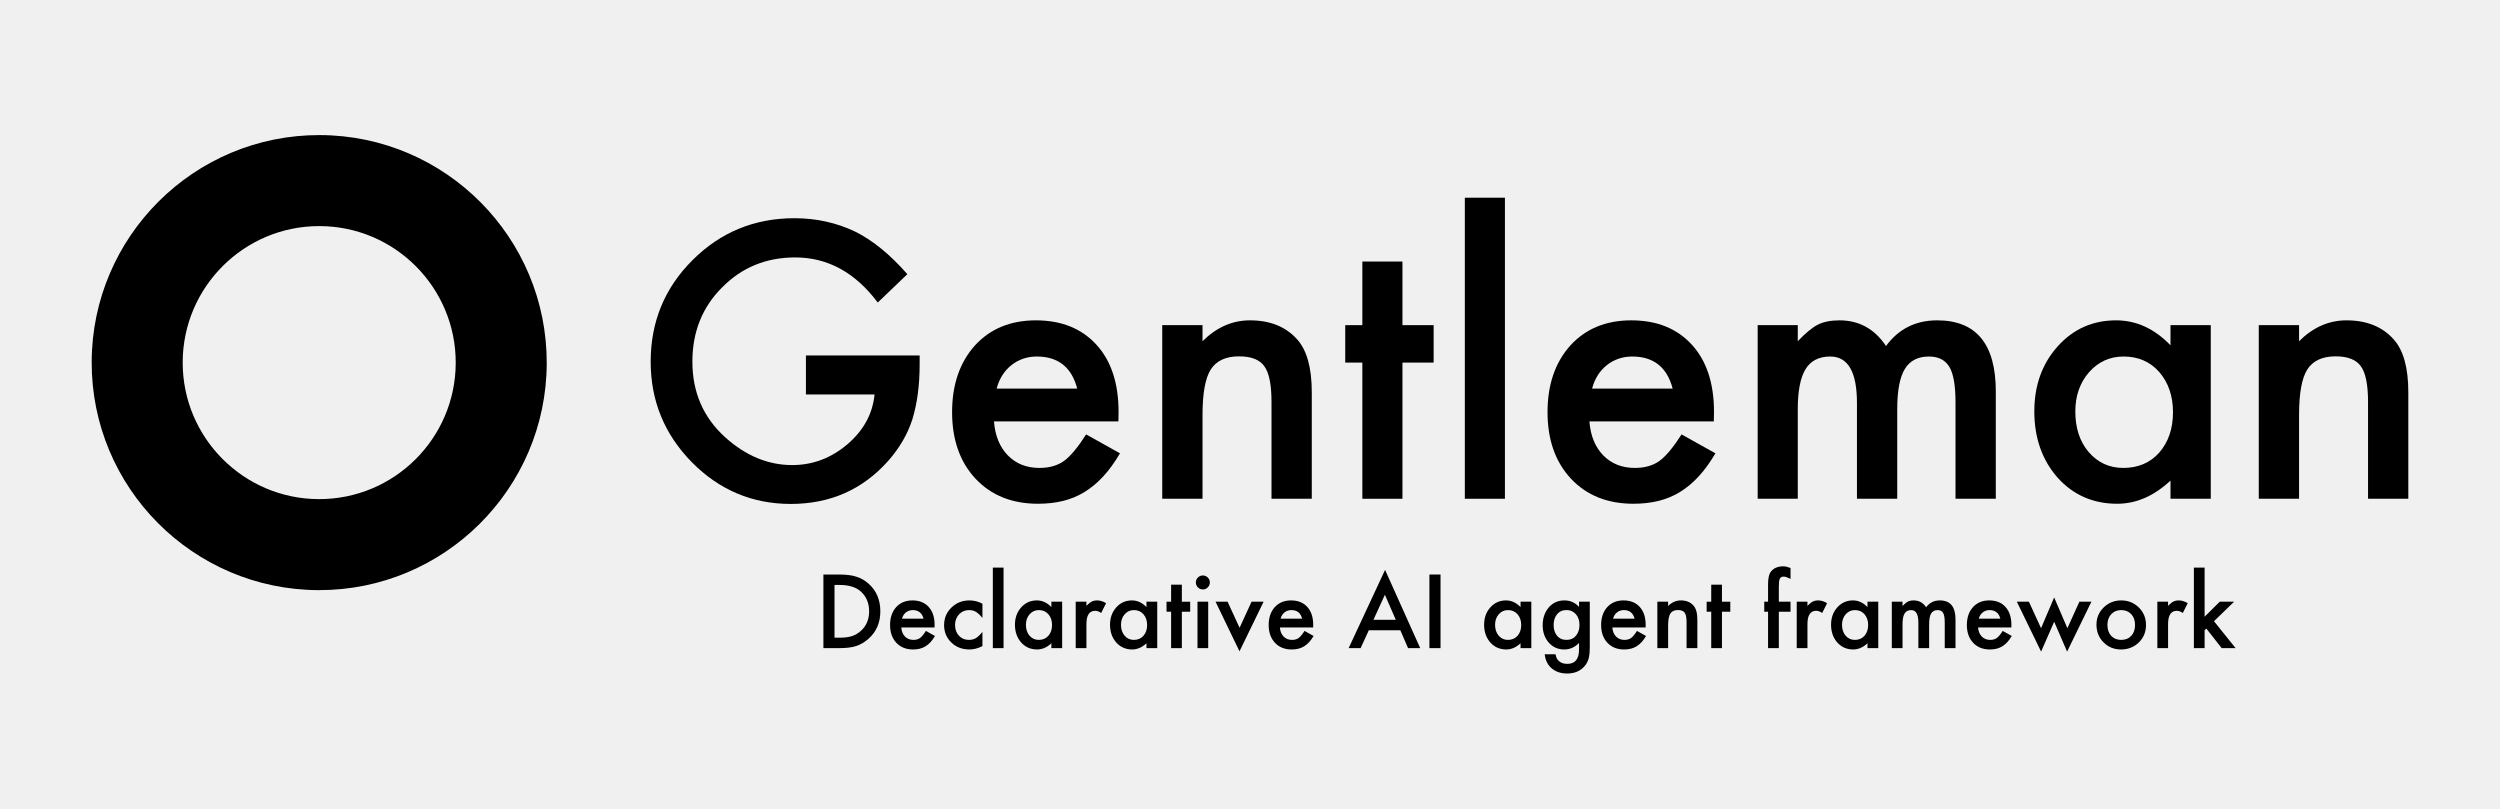
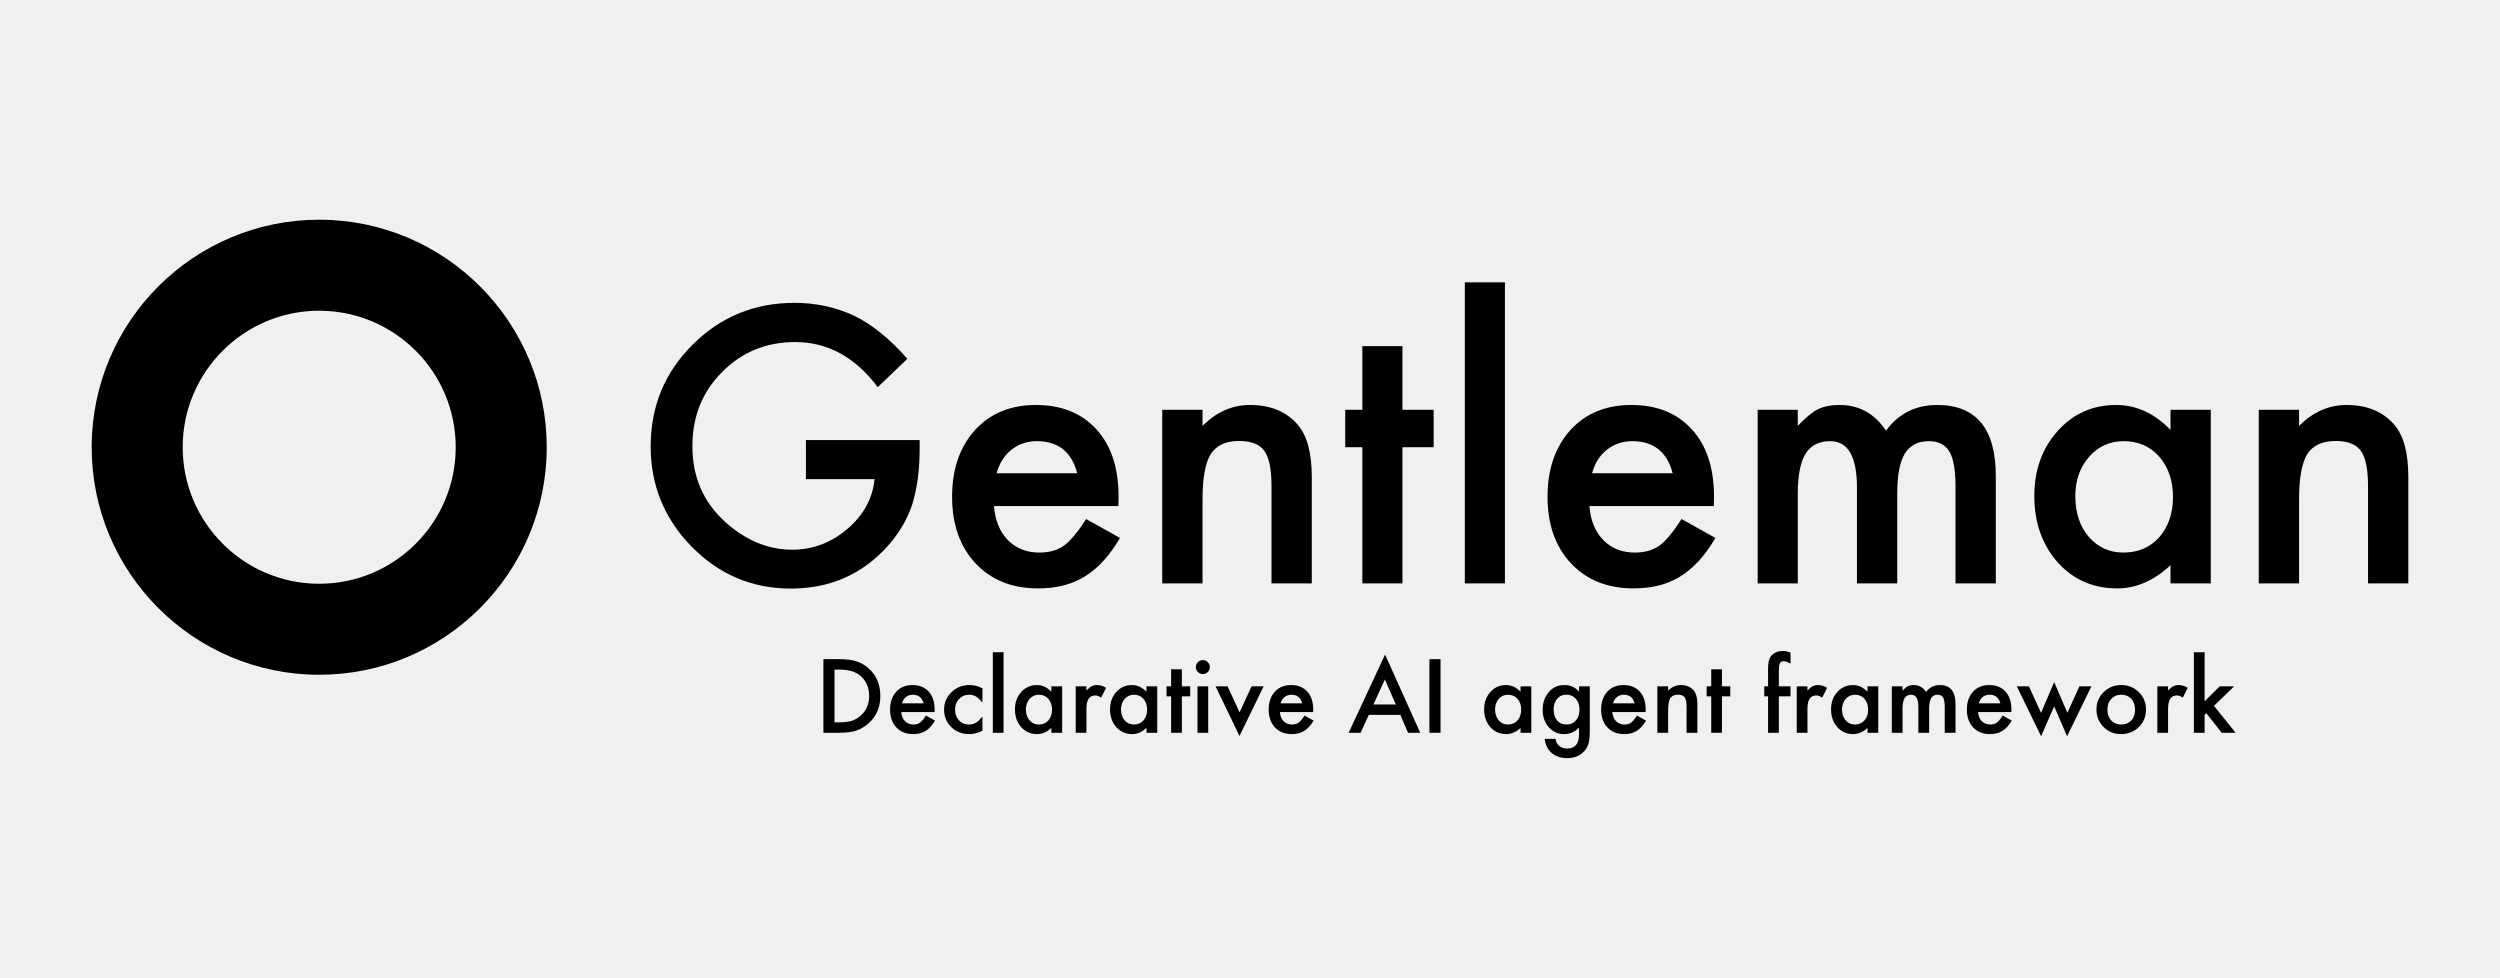
- <svg xmlns="http://www.w3.org/2000/svg" width="100%" height="100%" viewBox="0 0 1920 621" version="1.1" xml:space="preserve" style="fill-rule:evenodd;clip-rule:evenodd;stroke-linejoin:round;stroke-miterlimit:2;">
+ <svg xmlns="http://www.w3.org/2000/svg" width="100%" height="100%" viewBox="0 0 1920 751" version="1.1" xml:space="preserve" style="fill-rule:evenodd;clip-rule:evenodd;stroke-linejoin:round;stroke-miterlimit:2;">
  <style>
        svg { fill: #000000; }
        @media (prefers-color-scheme: dark) {
            svg { fill: #FFFFFF; }
        }
    </style>
-   <g transform="matrix(1,0,0,1,-8184.937,-3646.193)">
+   <g transform="matrix(1,0,0,1,-8184.937,-3581.193)">
    <g>
      <g transform="matrix(5.606948,0,0,5.606948,3993.077,-3607.615)">
        <path d="M858.009,1342.406L873.585,1342.406L873.585,1343.651C873.585,1346.483 873.251,1348.989 872.584,1351.17C871.933,1353.189 870.834,1355.077 869.288,1356.834C865.789,1360.773 861.337,1362.743 855.934,1362.743C850.66,1362.743 846.144,1360.838 842.384,1357.03C838.624,1353.205 836.744,1348.615 836.744,1343.26C836.744,1337.791 838.657,1333.153 842.481,1329.344C846.306,1325.519 850.961,1323.607 856.446,1323.607C859.392,1323.607 862.143,1324.209 864.698,1325.414C867.14,1326.618 869.54,1328.571 871.9,1331.273L867.848,1335.155C864.755,1331.037 860.987,1328.978 856.544,1328.978C852.556,1328.978 849.212,1330.353 846.51,1333.104C843.808,1335.806 842.457,1339.191 842.457,1343.26C842.457,1347.459 843.963,1350.918 846.974,1353.636C849.789,1356.159 852.841,1357.42 856.129,1357.42C858.928,1357.42 861.443,1356.476 863.673,1354.588C865.903,1352.684 867.148,1350.405 867.408,1347.752L858.009,1347.752L858.009,1342.406Z" style="fill-rule:nonzero;" />
      </g>
      <g transform="matrix(5.606948,0,0,5.606948,3990.077,-3607.615)">
        <path d="M901.344,1351.439L884.303,1351.439C884.449,1353.392 885.084,1354.946 886.207,1356.102C887.33,1357.241 888.771,1357.811 890.528,1357.811C891.896,1357.811 893.027,1357.485 893.922,1356.834C894.801,1356.183 895.802,1354.979 896.925,1353.221L901.563,1355.809C900.847,1357.03 900.09,1358.075 899.293,1358.946C898.495,1359.817 897.641,1360.533 896.729,1361.095C895.818,1361.656 894.833,1362.067 893.775,1362.328C892.717,1362.588 891.57,1362.718 890.333,1362.718C886.785,1362.718 883.937,1361.579 881.788,1359.3C879.64,1357.005 878.565,1353.962 878.565,1350.169C878.565,1346.41 879.607,1343.366 881.69,1341.039C883.79,1338.744 886.573,1337.596 890.04,1337.596C893.539,1337.596 896.306,1338.711 898.341,1340.941C900.359,1343.154 901.368,1346.222 901.368,1350.145L901.344,1351.439ZM895.704,1346.947C894.939,1344.017 893.092,1342.552 890.162,1342.552C889.495,1342.552 888.868,1342.654 888.282,1342.857C887.696,1343.061 887.163,1343.354 886.683,1343.736C886.203,1344.119 885.792,1344.579 885.45,1345.116C885.108,1345.653 884.848,1346.263 884.669,1346.947L895.704,1346.947Z" style="fill-rule:nonzero;" />
      </g>
      <g transform="matrix(5.606948,0,0,5.606948,3990.077,-3607.615)">
        <path d="M907.35,1338.255L912.867,1338.255L912.867,1340.453C914.788,1338.548 916.952,1337.596 919.361,1337.596C922.128,1337.596 924.285,1338.467 925.831,1340.208C927.166,1341.69 927.833,1344.107 927.833,1347.459L927.833,1362.035L922.315,1362.035L922.315,1348.753C922.315,1346.41 921.99,1344.79 921.339,1343.895C920.704,1342.984 919.548,1342.528 917.872,1342.528C916.049,1342.528 914.755,1343.13 913.99,1344.334C913.242,1345.523 912.867,1347.598 912.867,1350.56L912.867,1362.035L907.35,1362.035L907.35,1338.255Z" style="fill-rule:nonzero;" />
      </g>
      <g transform="matrix(5.606948,0,0,5.606948,3989.077,-3607.615)">
        <path d="M940.431,1343.382L940.431,1362.035L934.937,1362.035L934.937,1343.382L932.594,1343.382L932.594,1338.255L934.937,1338.255L934.937,1329.54L940.431,1329.54L940.431,1338.255L944.703,1338.255L944.703,1343.382L940.431,1343.382Z" style="fill-rule:nonzero;" />
      </g>
      <g transform="matrix(5.606948,0,0,5.606948,3992.077,-3607.615)">
        <rect x="948.438" y="1320.799" width="5.493" height="41.235" />
      </g>
      <g transform="matrix(5.606948,0,0,5.606948,3992.077,-3607.615)">
        <path d="M982.545,1351.439L965.504,1351.439C965.65,1353.392 966.285,1354.946 967.408,1356.102C968.531,1357.241 969.972,1357.811 971.729,1357.811C973.097,1357.811 974.228,1357.485 975.123,1356.834C976.002,1356.183 977.003,1354.979 978.126,1353.221L982.765,1355.809C982.048,1357.03 981.292,1358.075 980.494,1358.946C979.697,1359.817 978.842,1360.533 977.931,1361.095C977.019,1361.656 976.035,1362.067 974.977,1362.328C973.919,1362.588 972.771,1362.718 971.534,1362.718C967.986,1362.718 965.138,1361.579 962.989,1359.3C960.841,1357.005 959.767,1353.962 959.767,1350.169C959.767,1346.41 960.808,1343.366 962.892,1341.039C964.991,1338.744 967.774,1337.596 971.241,1337.596C974.741,1337.596 977.507,1338.711 979.542,1340.941C981.56,1343.154 982.569,1346.222 982.569,1350.145L982.545,1351.439ZM976.905,1346.947C976.14,1344.017 974.293,1342.552 971.363,1342.552C970.696,1342.552 970.069,1342.654 969.483,1342.857C968.897,1343.061 968.364,1343.354 967.884,1343.736C967.404,1344.119 966.993,1344.579 966.651,1345.116C966.31,1345.653 966.049,1346.263 965.87,1346.947L976.905,1346.947Z" style="fill-rule:nonzero;" />
      </g>
      <g transform="matrix(5.606948,0,0,5.606948,3992.077,-3607.615)">
        <path d="M988.551,1338.255L994.044,1338.255L994.044,1340.453C995.102,1339.346 996.005,1338.597 996.754,1338.206C997.551,1337.8 998.552,1337.596 999.757,1337.596C1002.442,1337.596 1004.566,1338.768 1006.129,1341.112C1007.854,1338.768 1010.19,1337.596 1013.136,1337.596C1018.491,1337.596 1021.168,1340.843 1021.168,1347.337L1021.168,1362.035L1015.65,1362.035L1015.65,1348.827C1015.65,1346.548 1015.374,1344.937 1014.82,1343.993C1014.251,1343.032 1013.315,1342.552 1012.013,1342.552C1010.499,1342.552 1009.396,1343.122 1008.705,1344.261C1008.013,1345.401 1007.667,1347.232 1007.667,1349.754L1007.667,1362.035L1002.149,1362.035L1002.149,1348.9C1002.149,1344.668 1000.929,1342.552 998.487,1342.552C996.941,1342.552 995.814,1343.13 995.106,1344.286C994.398,1345.441 994.044,1347.264 994.044,1349.754L994.044,1362.035L988.551,1362.035L988.551,1338.255Z" style="fill-rule:nonzero;" />
      </g>
      <g transform="matrix(5.606948,0,0,5.606948,3989.077,-3607.615)">
        <path d="M1045.631,1338.255L1051.148,1338.255L1051.148,1362.035L1045.631,1362.035L1045.631,1359.544C1043.368,1361.66 1040.935,1362.718 1038.331,1362.718C1035.043,1362.718 1032.325,1361.53 1030.177,1359.154C1028.045,1356.729 1026.979,1353.701 1026.979,1350.072C1026.979,1346.507 1028.045,1343.537 1030.177,1341.161C1032.309,1338.784 1034.978,1337.596 1038.185,1337.596C1040.951,1337.596 1043.434,1338.735 1045.631,1341.014L1045.631,1338.255ZM1032.594,1350.072C1032.594,1352.35 1033.204,1354.206 1034.425,1355.638C1035.678,1357.087 1037.257,1357.811 1039.161,1357.811C1041.196,1357.811 1042.84,1357.111 1044.093,1355.711C1045.346,1354.263 1045.973,1352.424 1045.973,1350.194C1045.973,1347.964 1045.346,1346.125 1044.093,1344.676C1042.84,1343.26 1041.212,1342.552 1039.21,1342.552C1037.322,1342.552 1035.743,1343.268 1034.474,1344.701C1033.22,1346.149 1032.594,1347.94 1032.594,1350.072Z" style="fill-rule:nonzero;" />
      </g>
      <g transform="matrix(5.606948,0,0,5.606948,3994.077,-3607.615)">
        <path d="M1056.832,1338.255L1062.35,1338.255L1062.35,1340.453C1064.27,1338.548 1066.435,1337.596 1068.844,1337.596C1071.611,1337.596 1073.767,1338.467 1075.313,1340.208C1076.648,1341.69 1077.315,1344.107 1077.315,1347.459L1077.315,1362.035L1071.798,1362.035L1071.798,1348.753C1071.798,1346.41 1071.472,1344.79 1070.821,1343.895C1070.187,1342.984 1069.031,1342.528 1067.354,1342.528C1065.532,1342.528 1064.238,1343.13 1063.473,1344.334C1062.724,1345.523 1062.35,1347.598 1062.35,1350.56L1062.35,1362.035L1056.832,1362.035L1056.832,1338.255Z" style="fill-rule:nonzero;" />
      </g>
    </g>
    <g transform="matrix(1,0,0,1,3.5,0)">
      <g transform="matrix(1.821957,0,0,1.821957,-7258.572,584.4404)">
        <path d="M8821.494,1953.682L8821.494,1922.647L8828.006,1922.647C8831.129,1922.647 8833.594,1922.956 8835.403,1923.572C8837.346,1924.175 8839.108,1925.2 8840.689,1926.647C8843.892,1929.568 8845.493,1933.407 8845.493,1938.164C8845.493,1942.935 8843.825,1946.794 8840.488,1949.742C8838.813,1951.216 8837.058,1952.241 8835.222,1952.817C8833.507,1953.393 8831.075,1953.682 8827.926,1953.682L8821.494,1953.682ZM8826.177,1949.28L8828.288,1949.28C8830.392,1949.28 8832.14,1949.059 8833.534,1948.616C8834.928,1948.147 8836.187,1947.404 8837.313,1946.385C8839.617,1944.281 8840.77,1941.541 8840.77,1938.164C8840.77,1934.761 8839.631,1932 8837.353,1929.883C8835.303,1927.994 8832.281,1927.049 8828.288,1927.049L8826.177,1927.049L8826.177,1949.28Z" style="fill-rule:nonzero;" />
      </g>
      <g transform="matrix(1.821957,0,0,1.821957,-7258.572,584.4404)">
        <path d="M8868.347,1944.958L8854.317,1944.958C8854.438,1946.566 8854.96,1947.846 8855.885,1948.797C8856.81,1949.735 8857.995,1950.204 8859.443,1950.204C8860.568,1950.204 8861.5,1949.936 8862.237,1949.4C8862.96,1948.864 8863.784,1947.873 8864.709,1946.425L8868.528,1948.556C8867.938,1949.561 8867.315,1950.422 8866.659,1951.139C8866.002,1951.856 8865.298,1952.445 8864.548,1952.908C8863.798,1953.37 8862.987,1953.708 8862.116,1953.923C8861.245,1954.137 8860.3,1954.244 8859.282,1954.244C8856.361,1954.244 8854.016,1953.306 8852.247,1951.43C8850.478,1949.541 8849.594,1947.035 8849.594,1943.913C8849.594,1940.818 8850.451,1938.312 8852.166,1936.396C8853.895,1934.506 8856.186,1933.562 8859.041,1933.562C8861.922,1933.562 8864.2,1934.479 8865.875,1936.315C8867.536,1938.138 8868.367,1940.663 8868.367,1943.893L8868.347,1944.958ZM8863.704,1941.26C8863.074,1938.848 8861.553,1937.642 8859.141,1937.642C8858.592,1937.642 8858.076,1937.726 8857.593,1937.893C8857.111,1938.061 8856.672,1938.302 8856.277,1938.617C8855.882,1938.932 8855.543,1939.31 8855.262,1939.752C8854.98,1940.194 8854.766,1940.697 8854.619,1941.26L8863.704,1941.26Z" style="fill-rule:nonzero;" />
      </g>
      <g transform="matrix(1.821957,0,0,1.821957,-7258.572,584.4404)">
        <path d="M8888.527,1934.948L8888.527,1940.958C8887.495,1939.699 8886.571,1938.834 8885.753,1938.365C8884.949,1937.883 8884.005,1937.642 8882.919,1937.642C8881.218,1937.642 8879.804,1938.238 8878.678,1939.431C8877.553,1940.623 8876.99,1942.117 8876.99,1943.913C8876.99,1945.749 8877.533,1947.256 8878.618,1948.435C8879.717,1949.615 8881.117,1950.204 8882.819,1950.204C8883.904,1950.204 8884.862,1949.97 8885.693,1949.501C8886.497,1949.045 8887.442,1948.161 8888.527,1946.848L8888.527,1952.817C8886.691,1953.769 8884.856,1954.244 8883.02,1954.244C8879.991,1954.244 8877.459,1953.266 8875.422,1951.31C8873.385,1949.34 8872.367,1946.894 8872.367,1943.973C8872.367,1941.052 8873.399,1938.587 8875.462,1936.577C8877.526,1934.567 8880.058,1933.562 8883.06,1933.562C8884.99,1933.562 8886.812,1934.024 8888.527,1934.948Z" style="fill-rule:nonzero;" />
      </g>
      <g transform="matrix(1.821957,0,0,1.821957,-7258.572,584.4404)">
        <rect x="8892.909" y="1919.733" width="4.522" height="33.949" />
      </g>
      <g transform="matrix(1.821957,0,0,1.821957,-7258.572,584.4404)">
        <path d="M8917.592,1934.104L8922.134,1934.104L8922.134,1953.682L8917.592,1953.682L8917.592,1951.631C8915.729,1953.373 8913.726,1954.244 8911.582,1954.244C8908.875,1954.244 8906.637,1953.266 8904.868,1951.31C8903.113,1949.313 8902.235,1946.821 8902.235,1943.833C8902.235,1940.898 8903.113,1938.453 8904.868,1936.496C8906.624,1934.54 8908.821,1933.562 8911.461,1933.562C8913.739,1933.562 8915.783,1934.5 8917.592,1936.376L8917.592,1934.104ZM8906.858,1943.833C8906.858,1945.709 8907.361,1947.236 8908.366,1948.415C8909.398,1949.608 8910.697,1950.204 8912.265,1950.204C8913.94,1950.204 8915.293,1949.628 8916.325,1948.476C8917.357,1947.283 8917.873,1945.769 8917.873,1943.933C8917.873,1942.097 8917.357,1940.583 8916.325,1939.39C8915.293,1938.225 8913.953,1937.642 8912.305,1937.642C8910.751,1937.642 8909.451,1938.231 8908.406,1939.411C8907.374,1940.603 8906.858,1942.077 8906.858,1943.833Z" style="fill-rule:nonzero;" />
      </g>
      <g transform="matrix(1.821957,0,0,1.821957,-7258.572,584.4404)">
        <path d="M8927.843,1934.104L8932.365,1934.104L8932.365,1935.853C8933.196,1934.982 8933.933,1934.386 8934.576,1934.064C8935.233,1933.729 8936.01,1933.562 8936.908,1933.562C8938.1,1933.562 8939.346,1933.95 8940.646,1934.727L8938.576,1938.868C8937.718,1938.252 8936.881,1937.943 8936.063,1937.943C8933.598,1937.943 8932.365,1939.806 8932.365,1943.531L8932.365,1953.682L8927.843,1953.682L8927.843,1934.104Z" style="fill-rule:nonzero;" />
      </g>
      <g transform="matrix(1.821957,0,0,1.821957,-7258.572,584.4404)">
        <path d="M8957.671,1934.104L8962.213,1934.104L8962.213,1953.682L8957.671,1953.682L8957.671,1951.631C8955.808,1953.373 8953.805,1954.244 8951.661,1954.244C8948.954,1954.244 8946.716,1953.266 8944.948,1951.31C8943.192,1949.313 8942.314,1946.821 8942.314,1943.833C8942.314,1940.898 8943.192,1938.453 8944.948,1936.496C8946.703,1934.54 8948.9,1933.562 8951.54,1933.562C8953.818,1933.562 8955.862,1934.5 8957.671,1936.376L8957.671,1934.104ZM8946.937,1943.833C8946.937,1945.709 8947.44,1947.236 8948.445,1948.415C8949.477,1949.608 8950.776,1950.204 8952.344,1950.204C8954.019,1950.204 8955.373,1949.628 8956.404,1948.476C8957.436,1947.283 8957.952,1945.769 8957.952,1943.933C8957.952,1942.097 8957.436,1940.583 8956.404,1939.39C8955.373,1938.225 8954.033,1937.642 8952.384,1937.642C8950.83,1937.642 8949.53,1938.231 8948.485,1939.411C8947.453,1940.603 8946.937,1942.077 8946.937,1943.833Z" style="fill-rule:nonzero;" />
      </g>
      <g transform="matrix(1.821957,0,0,1.821957,-7258.572,584.4404)">
        <path d="M8972.585,1938.325L8972.585,1953.682L8968.062,1953.682L8968.062,1938.325L8966.133,1938.325L8966.133,1934.104L8968.062,1934.104L8968.062,1926.929L8972.585,1926.929L8972.585,1934.104L8976.102,1934.104L8976.102,1938.325L8972.585,1938.325Z" style="fill-rule:nonzero;" />
      </g>
      <g transform="matrix(1.821957,0,0,1.821957,-7258.572,584.4404)">
        <path d="M8983.7,1934.104L8983.7,1953.682L8979.178,1953.682L8979.178,1934.104L8983.7,1934.104ZM8978.494,1925.964C8978.494,1925.173 8978.782,1924.49 8979.358,1923.914C8979.935,1923.337 8980.625,1923.049 8981.429,1923.049C8982.246,1923.049 8982.943,1923.337 8983.519,1923.914C8984.095,1924.476 8984.383,1925.166 8984.383,1925.984C8984.383,1926.801 8984.095,1927.498 8983.519,1928.074C8982.956,1928.65 8982.266,1928.939 8981.449,1928.939C8980.631,1928.939 8979.935,1928.65 8979.358,1928.074C8978.782,1927.498 8978.494,1926.795 8978.494,1925.964Z" style="fill-rule:nonzero;" />
      </g>
      <g transform="matrix(1.821957,0,0,1.821957,-7258.572,584.4404)">
        <path d="M8991.861,1934.104L8996.926,1945.099L9001.971,1934.104L9007.056,1934.104L8996.886,1955.028L8986.795,1934.104L8991.861,1934.104Z" style="fill-rule:nonzero;" />
      </g>
      <g transform="matrix(1.821957,0,0,1.821957,-7258.572,584.4404)">
        <path d="M9027.94,1944.958L9013.91,1944.958C9014.031,1946.566 9014.553,1947.846 9015.478,1948.797C9016.403,1949.735 9017.588,1950.204 9019.036,1950.204C9020.161,1950.204 9021.093,1949.936 9021.83,1949.4C9022.553,1948.864 9023.377,1947.873 9024.302,1946.425L9028.121,1948.556C9027.531,1949.561 9026.908,1950.422 9026.251,1951.139C9025.595,1951.856 9024.891,1952.445 9024.141,1952.908C9023.391,1953.37 9022.58,1953.708 9021.709,1953.923C9020.838,1954.137 9019.893,1954.244 9018.875,1954.244C9015.954,1954.244 9013.609,1953.306 9011.84,1951.43C9010.071,1949.541 9009.187,1947.035 9009.187,1943.913C9009.187,1940.818 9010.044,1938.312 9011.759,1936.396C9013.488,1934.506 9015.779,1933.562 9018.634,1933.562C9021.515,1933.562 9023.793,1934.479 9025.468,1936.315C9027.129,1938.138 9027.96,1940.663 9027.96,1943.893L9027.94,1944.958ZM9023.297,1941.26C9022.667,1938.848 9021.146,1937.642 9018.734,1937.642C9018.185,1937.642 9017.669,1937.726 9017.186,1937.893C9016.704,1938.061 9016.265,1938.302 9015.87,1938.617C9015.475,1938.932 9015.136,1939.31 9014.855,1939.752C9014.573,1940.194 9014.359,1940.697 9014.212,1941.26L9023.297,1941.26Z" style="fill-rule:nonzero;" />
      </g>
      <g transform="matrix(1.821957,0,0,1.821957,-7258.572,584.4404)">
        <path d="M9064.682,1946.144L9051.396,1946.144L9047.939,1953.682L9042.894,1953.682L9058.25,1920.698L9073.064,1953.682L9067.939,1953.682L9064.682,1946.144ZM9062.773,1941.742L9058.17,1931.19L9053.346,1941.742L9062.773,1941.742Z" style="fill-rule:nonzero;" />
      </g>
      <g transform="matrix(1.821957,0,0,1.821957,-7258.572,584.4404)">
        <rect x="9076.943" y="1922.647" width="4.683" height="31.034" />
      </g>
      <g transform="matrix(1.821957,0,0,1.821957,-7258.572,584.4404)">
        <path d="M9115.354,1934.104L9119.897,1934.104L9119.897,1953.682L9115.354,1953.682L9115.354,1951.631C9113.492,1953.373 9111.488,1954.244 9109.344,1954.244C9106.638,1954.244 9104.4,1953.266 9102.631,1951.31C9100.876,1949.313 9099.998,1946.821 9099.998,1943.833C9099.998,1940.898 9100.876,1938.453 9102.631,1936.496C9104.386,1934.54 9106.584,1933.562 9109.224,1933.562C9111.502,1933.562 9113.545,1934.5 9115.354,1936.376L9115.354,1934.104ZM9104.621,1943.833C9104.621,1945.709 9105.123,1947.236 9106.128,1948.415C9107.16,1949.608 9108.46,1950.204 9110.028,1950.204C9111.703,1950.204 9113.056,1949.628 9114.088,1948.476C9115.12,1947.283 9115.636,1945.769 9115.636,1943.933C9115.636,1942.097 9115.12,1940.583 9114.088,1939.39C9113.056,1938.225 9111.716,1937.642 9110.068,1937.642C9108.514,1937.642 9107.214,1938.231 9106.169,1939.411C9105.137,1940.603 9104.621,1942.077 9104.621,1943.833Z" style="fill-rule:nonzero;" />
      </g>
      <g transform="matrix(1.821957,0,0,1.821957,-7258.572,584.4404)">
        <path d="M9144.539,1953.219C9144.539,1954.144 9144.509,1954.958 9144.449,1955.661C9144.388,1956.365 9144.305,1956.985 9144.198,1957.521C9143.876,1958.995 9143.246,1960.261 9142.308,1961.319C9140.539,1963.356 9138.107,1964.375 9135.012,1964.375C9132.399,1964.375 9130.248,1963.671 9128.56,1962.264C9126.818,1960.817 9125.813,1958.814 9125.545,1956.254L9130.087,1956.254C9130.262,1957.219 9130.55,1957.963 9130.952,1958.485C9131.89,1959.705 9133.256,1960.314 9135.052,1960.314C9138.362,1960.314 9140.017,1958.284 9140.017,1954.224L9140.017,1951.491C9138.221,1953.326 9136.151,1954.244 9133.806,1954.244C9131.139,1954.244 9128.955,1953.28 9127.253,1951.35C9125.538,1949.394 9124.681,1946.948 9124.681,1944.013C9124.681,1941.159 9125.478,1938.734 9127.072,1936.737C9128.788,1934.62 9131.052,1933.562 9133.866,1933.562C9136.332,1933.562 9138.382,1934.479 9140.017,1936.315L9140.017,1934.104L9144.539,1934.104L9144.539,1953.219ZM9140.198,1943.933C9140.198,1942.03 9139.688,1940.509 9138.67,1939.37C9137.638,1938.205 9136.318,1937.622 9134.71,1937.622C9132.995,1937.622 9131.642,1938.258 9130.65,1939.531C9129.752,1940.67 9129.304,1942.144 9129.304,1943.953C9129.304,1945.735 9129.752,1947.196 9130.65,1948.335C9131.628,1949.581 9132.982,1950.204 9134.71,1950.204C9136.439,1950.204 9137.806,1949.574 9138.811,1948.315C9139.735,1947.176 9140.198,1945.715 9140.198,1943.933Z" style="fill-rule:nonzero;" />
      </g>
      <g transform="matrix(1.821957,0,0,1.821957,-7258.572,584.4404)">
        <path d="M9168.076,1944.958L9154.046,1944.958C9154.167,1946.566 9154.69,1947.846 9155.614,1948.797C9156.539,1949.735 9157.725,1950.204 9159.172,1950.204C9160.298,1950.204 9161.229,1949.936 9161.966,1949.4C9162.689,1948.864 9163.514,1947.873 9164.438,1946.425L9168.257,1948.556C9167.667,1949.561 9167.044,1950.422 9166.388,1951.139C9165.731,1951.856 9165.028,1952.445 9164.277,1952.908C9163.527,1953.37 9162.716,1953.708 9161.845,1953.923C9160.974,1954.137 9160.03,1954.244 9159.011,1954.244C9156.09,1954.244 9153.745,1953.306 9151.976,1951.43C9150.207,1949.541 9149.323,1947.035 9149.323,1943.913C9149.323,1940.818 9150.181,1938.312 9151.896,1936.396C9153.624,1934.506 9155.916,1933.562 9158.77,1933.562C9161.651,1933.562 9163.929,1934.479 9165.604,1936.315C9167.265,1938.138 9168.096,1940.663 9168.096,1943.893L9168.076,1944.958ZM9163.433,1941.26C9162.803,1938.848 9161.282,1937.642 9158.87,1937.642C9158.321,1937.642 9157.805,1937.726 9157.323,1937.893C9156.84,1938.061 9156.401,1938.302 9156.006,1938.617C9155.611,1938.932 9155.273,1939.31 9154.991,1939.752C9154.71,1940.194 9154.495,1940.697 9154.348,1941.26L9163.433,1941.26Z" style="fill-rule:nonzero;" />
      </g>
      <g transform="matrix(1.821957,0,0,1.821957,-7258.572,584.4404)">
        <path d="M9173.021,1934.104L9177.563,1934.104L9177.563,1935.913C9179.145,1934.345 9180.927,1933.562 9182.91,1933.562C9185.188,1933.562 9186.963,1934.278 9188.236,1935.712C9189.335,1936.932 9189.885,1938.922 9189.885,1941.682L9189.885,1953.682L9185.342,1953.682L9185.342,1942.747C9185.342,1940.818 9185.074,1939.484 9184.538,1938.747C9184.015,1937.997 9183.064,1937.622 9181.684,1937.622C9180.183,1937.622 9179.118,1938.118 9178.488,1939.109C9177.872,1940.087 9177.563,1941.796 9177.563,1944.235L9177.563,1953.682L9173.021,1953.682L9173.021,1934.104Z" style="fill-rule:nonzero;" />
      </g>
      <g transform="matrix(1.821957,0,0,1.821957,-7258.572,584.4404)">
        <path d="M9200.256,1938.325L9200.256,1953.682L9195.734,1953.682L9195.734,1938.325L9193.804,1938.325L9193.804,1934.104L9195.734,1934.104L9195.734,1926.929L9200.256,1926.929L9200.256,1934.104L9203.774,1934.104L9203.774,1938.325L9200.256,1938.325Z" style="fill-rule:nonzero;" />
      </g>
      <g transform="matrix(1.821957,0,0,1.821957,-7258.572,584.4404)">
        <path d="M9224.235,1938.325L9224.235,1953.682L9219.693,1953.682L9219.693,1938.325L9218.085,1938.325L9218.085,1934.104L9219.693,1934.104L9219.693,1926.547C9219.693,1924.081 9220.121,1922.339 9220.979,1921.321C9222.158,1919.9 9223.873,1919.19 9226.125,1919.19C9226.929,1919.19 9227.94,1919.425 9229.16,1919.894L9229.16,1924.517L9228.697,1924.275C9227.719,1923.78 9226.915,1923.532 9226.285,1923.532C9225.481,1923.532 9224.939,1923.82 9224.657,1924.396C9224.376,1924.959 9224.235,1926.044 9224.235,1927.652L9224.235,1934.104L9229.16,1934.104L9229.16,1938.325L9224.235,1938.325Z" style="fill-rule:nonzero;" />
      </g>
      <g transform="matrix(1.821957,0,0,1.821957,-7258.572,584.4404)">
        <path d="M9231.773,1934.104L9236.295,1934.104L9236.295,1935.853C9237.126,1934.982 9237.863,1934.386 9238.506,1934.064C9239.163,1933.729 9239.94,1933.562 9240.838,1933.562C9242.03,1933.562 9243.276,1933.95 9244.576,1934.727L9242.506,1938.868C9241.648,1938.252 9240.811,1937.943 9239.994,1937.943C9237.528,1937.943 9236.295,1939.806 9236.295,1943.531L9236.295,1953.682L9231.773,1953.682L9231.773,1934.104Z" style="fill-rule:nonzero;" />
      </g>
      <g transform="matrix(1.821957,0,0,1.821957,-7258.572,584.4404)">
        <path d="M9261.601,1934.104L9266.143,1934.104L9266.143,1953.682L9261.601,1953.682L9261.601,1951.631C9259.738,1953.373 9257.735,1954.244 9255.591,1954.244C9252.884,1954.244 9250.646,1953.266 9248.878,1951.31C9247.122,1949.313 9246.245,1946.821 9246.245,1943.833C9246.245,1940.898 9247.122,1938.453 9248.878,1936.496C9250.633,1934.54 9252.831,1933.562 9255.47,1933.562C9257.748,1933.562 9259.792,1934.5 9261.601,1936.376L9261.601,1934.104ZM9250.868,1943.833C9250.868,1945.709 9251.37,1947.236 9252.375,1948.415C9253.407,1949.608 9254.707,1950.204 9256.274,1950.204C9257.949,1950.204 9259.303,1949.628 9260.335,1948.476C9261.366,1947.283 9261.882,1945.769 9261.882,1943.933C9261.882,1942.097 9261.366,1940.583 9260.335,1939.39C9259.303,1938.225 9257.963,1937.642 9256.315,1937.642C9254.76,1937.642 9253.46,1938.231 9252.415,1939.411C9251.383,1940.603 9250.868,1942.077 9250.868,1943.833Z" style="fill-rule:nonzero;" />
      </g>
      <g transform="matrix(1.821957,0,0,1.821957,-7258.572,584.4404)">
        <path d="M9271.852,1934.104L9276.374,1934.104L9276.374,1935.913C9277.245,1935.002 9277.989,1934.386 9278.605,1934.064C9279.262,1933.729 9280.086,1933.562 9281.078,1933.562C9283.289,1933.562 9285.037,1934.526 9286.324,1936.456C9287.744,1934.526 9289.667,1933.562 9292.092,1933.562C9296.501,1933.562 9298.705,1936.235 9298.705,1941.581L9298.705,1953.682L9294.163,1953.682L9294.163,1942.807C9294.163,1940.931 9293.935,1939.605 9293.479,1938.828C9293.01,1938.037 9292.24,1937.642 9291.168,1937.642C9289.922,1937.642 9289.014,1938.111 9288.444,1939.049C9287.875,1939.987 9287.59,1941.494 9287.59,1943.571L9287.59,1953.682L9283.047,1953.682L9283.047,1942.868C9283.047,1939.384 9282.042,1937.642 9280.032,1937.642C9278.759,1937.642 9277.832,1938.118 9277.249,1939.069C9276.666,1940.02 9276.374,1941.521 9276.374,1943.571L9276.374,1953.682L9271.852,1953.682L9271.852,1934.104Z" style="fill-rule:nonzero;" />
      </g>
      <g transform="matrix(1.821957,0,0,1.821957,-7258.572,584.4404)">
        <path d="M9322.242,1944.958L9308.212,1944.958C9308.333,1946.566 9308.856,1947.846 9309.78,1948.797C9310.705,1949.735 9311.891,1950.204 9313.338,1950.204C9314.464,1950.204 9315.395,1949.936 9316.132,1949.4C9316.855,1948.864 9317.68,1947.873 9318.604,1946.425L9322.423,1948.556C9321.833,1949.561 9321.21,1950.422 9320.554,1951.139C9319.897,1951.856 9319.194,1952.445 9318.443,1952.908C9317.693,1953.37 9316.882,1953.708 9316.011,1953.923C9315.14,1954.137 9314.196,1954.244 9313.177,1954.244C9310.256,1954.244 9307.911,1953.306 9306.142,1951.43C9304.373,1949.541 9303.489,1947.035 9303.489,1943.913C9303.489,1940.818 9304.347,1938.312 9306.062,1936.396C9307.79,1934.506 9310.082,1933.562 9312.936,1933.562C9315.817,1933.562 9318.095,1934.479 9319.77,1936.315C9321.431,1938.138 9322.262,1940.663 9322.262,1943.893L9322.242,1944.958ZM9317.599,1941.26C9316.969,1938.848 9315.448,1937.642 9313.036,1937.642C9312.487,1937.642 9311.971,1937.726 9311.489,1937.893C9311.006,1938.061 9310.568,1938.302 9310.172,1938.617C9309.777,1938.932 9309.439,1939.31 9309.157,1939.752C9308.876,1940.194 9308.661,1940.697 9308.514,1941.26L9317.599,1941.26Z" style="fill-rule:nonzero;" />
      </g>
      <g transform="matrix(1.821957,0,0,1.821957,-7258.572,584.4404)">
        <path d="M9329.639,1934.104L9334.764,1945.28L9340.292,1932.315L9345.86,1945.28L9350.925,1934.104L9355.99,1934.104L9345.739,1955.149L9340.292,1942.546L9334.785,1955.149L9324.554,1934.104L9329.639,1934.104Z" style="fill-rule:nonzero;" />
      </g>
      <g transform="matrix(1.821957,0,0,1.821957,-7258.572,584.4404)">
        <path d="M9358.12,1943.752C9358.12,1940.925 9359.132,1938.52 9361.156,1936.536C9363.179,1934.553 9365.645,1933.562 9368.552,1933.562C9371.473,1933.562 9373.952,1934.56 9375.989,1936.556C9377.999,1938.553 9379.004,1941.005 9379.004,1943.913C9379.004,1946.848 9377.993,1949.306 9375.969,1951.29C9373.932,1953.259 9371.433,1954.244 9368.472,1954.244C9365.537,1954.244 9363.078,1953.239 9361.095,1951.229C9359.112,1949.246 9358.12,1946.754 9358.12,1943.752ZM9362.743,1943.833C9362.743,1945.789 9363.266,1947.337 9364.311,1948.476C9365.383,1949.628 9366.797,1950.204 9368.552,1950.204C9370.321,1950.204 9371.735,1949.635 9372.793,1948.496C9373.852,1947.357 9374.381,1945.836 9374.381,1943.933C9374.381,1942.03 9373.852,1940.509 9372.793,1939.37C9371.721,1938.218 9370.308,1937.642 9368.552,1937.642C9366.824,1937.642 9365.423,1938.218 9364.351,1939.37C9363.279,1940.523 9362.743,1942.01 9362.743,1943.833Z" style="fill-rule:nonzero;" />
      </g>
      <g transform="matrix(1.821957,0,0,1.821957,-7258.572,584.4404)">
        <path d="M9383.788,1934.104L9388.31,1934.104L9388.31,1935.853C9389.141,1934.982 9389.878,1934.386 9390.521,1934.064C9391.178,1933.729 9391.955,1933.562 9392.853,1933.562C9394.046,1933.562 9395.292,1933.95 9396.592,1934.727L9394.521,1938.868C9393.664,1938.252 9392.826,1937.943 9392.009,1937.943C9389.543,1937.943 9388.31,1939.806 9388.31,1943.531L9388.31,1953.682L9383.788,1953.682L9383.788,1934.104Z" style="fill-rule:nonzero;" />
      </g>
      <g transform="matrix(1.821957,0,0,1.821957,-7258.572,584.4404)">
        <path d="M9403.707,1919.733L9403.707,1940.436L9410.079,1934.104L9416.149,1934.104L9407.647,1942.325L9416.772,1953.682L9410.903,1953.682L9404.431,1945.42L9403.707,1946.144L9403.707,1953.682L9399.184,1953.682L9399.184,1919.733L9403.707,1919.733Z" style="fill-rule:nonzero;" />
      </g>
    </g>
    <g transform="matrix(1.479452,0.004208,-0.004208,1.479452,-4217.357,2665.524)">
      <path d="M8551.087,708.661C8616.273,708.661 8669.197,761.585 8669.197,826.772C8669.197,891.958 8616.273,944.882 8551.087,944.882C8485.9,944.882 8432.976,891.958 8432.976,826.772C8432.976,761.585 8485.9,708.661 8551.087,708.661ZM8551.087,755.906C8511.975,755.906 8480.22,787.66 8480.22,826.772C8480.22,865.884 8511.975,897.638 8551.087,897.638C8590.199,897.638 8621.953,865.884 8621.953,826.772C8621.953,787.66 8590.199,755.906 8551.087,755.906Z" />
    </g>
  </g>
</svg>
